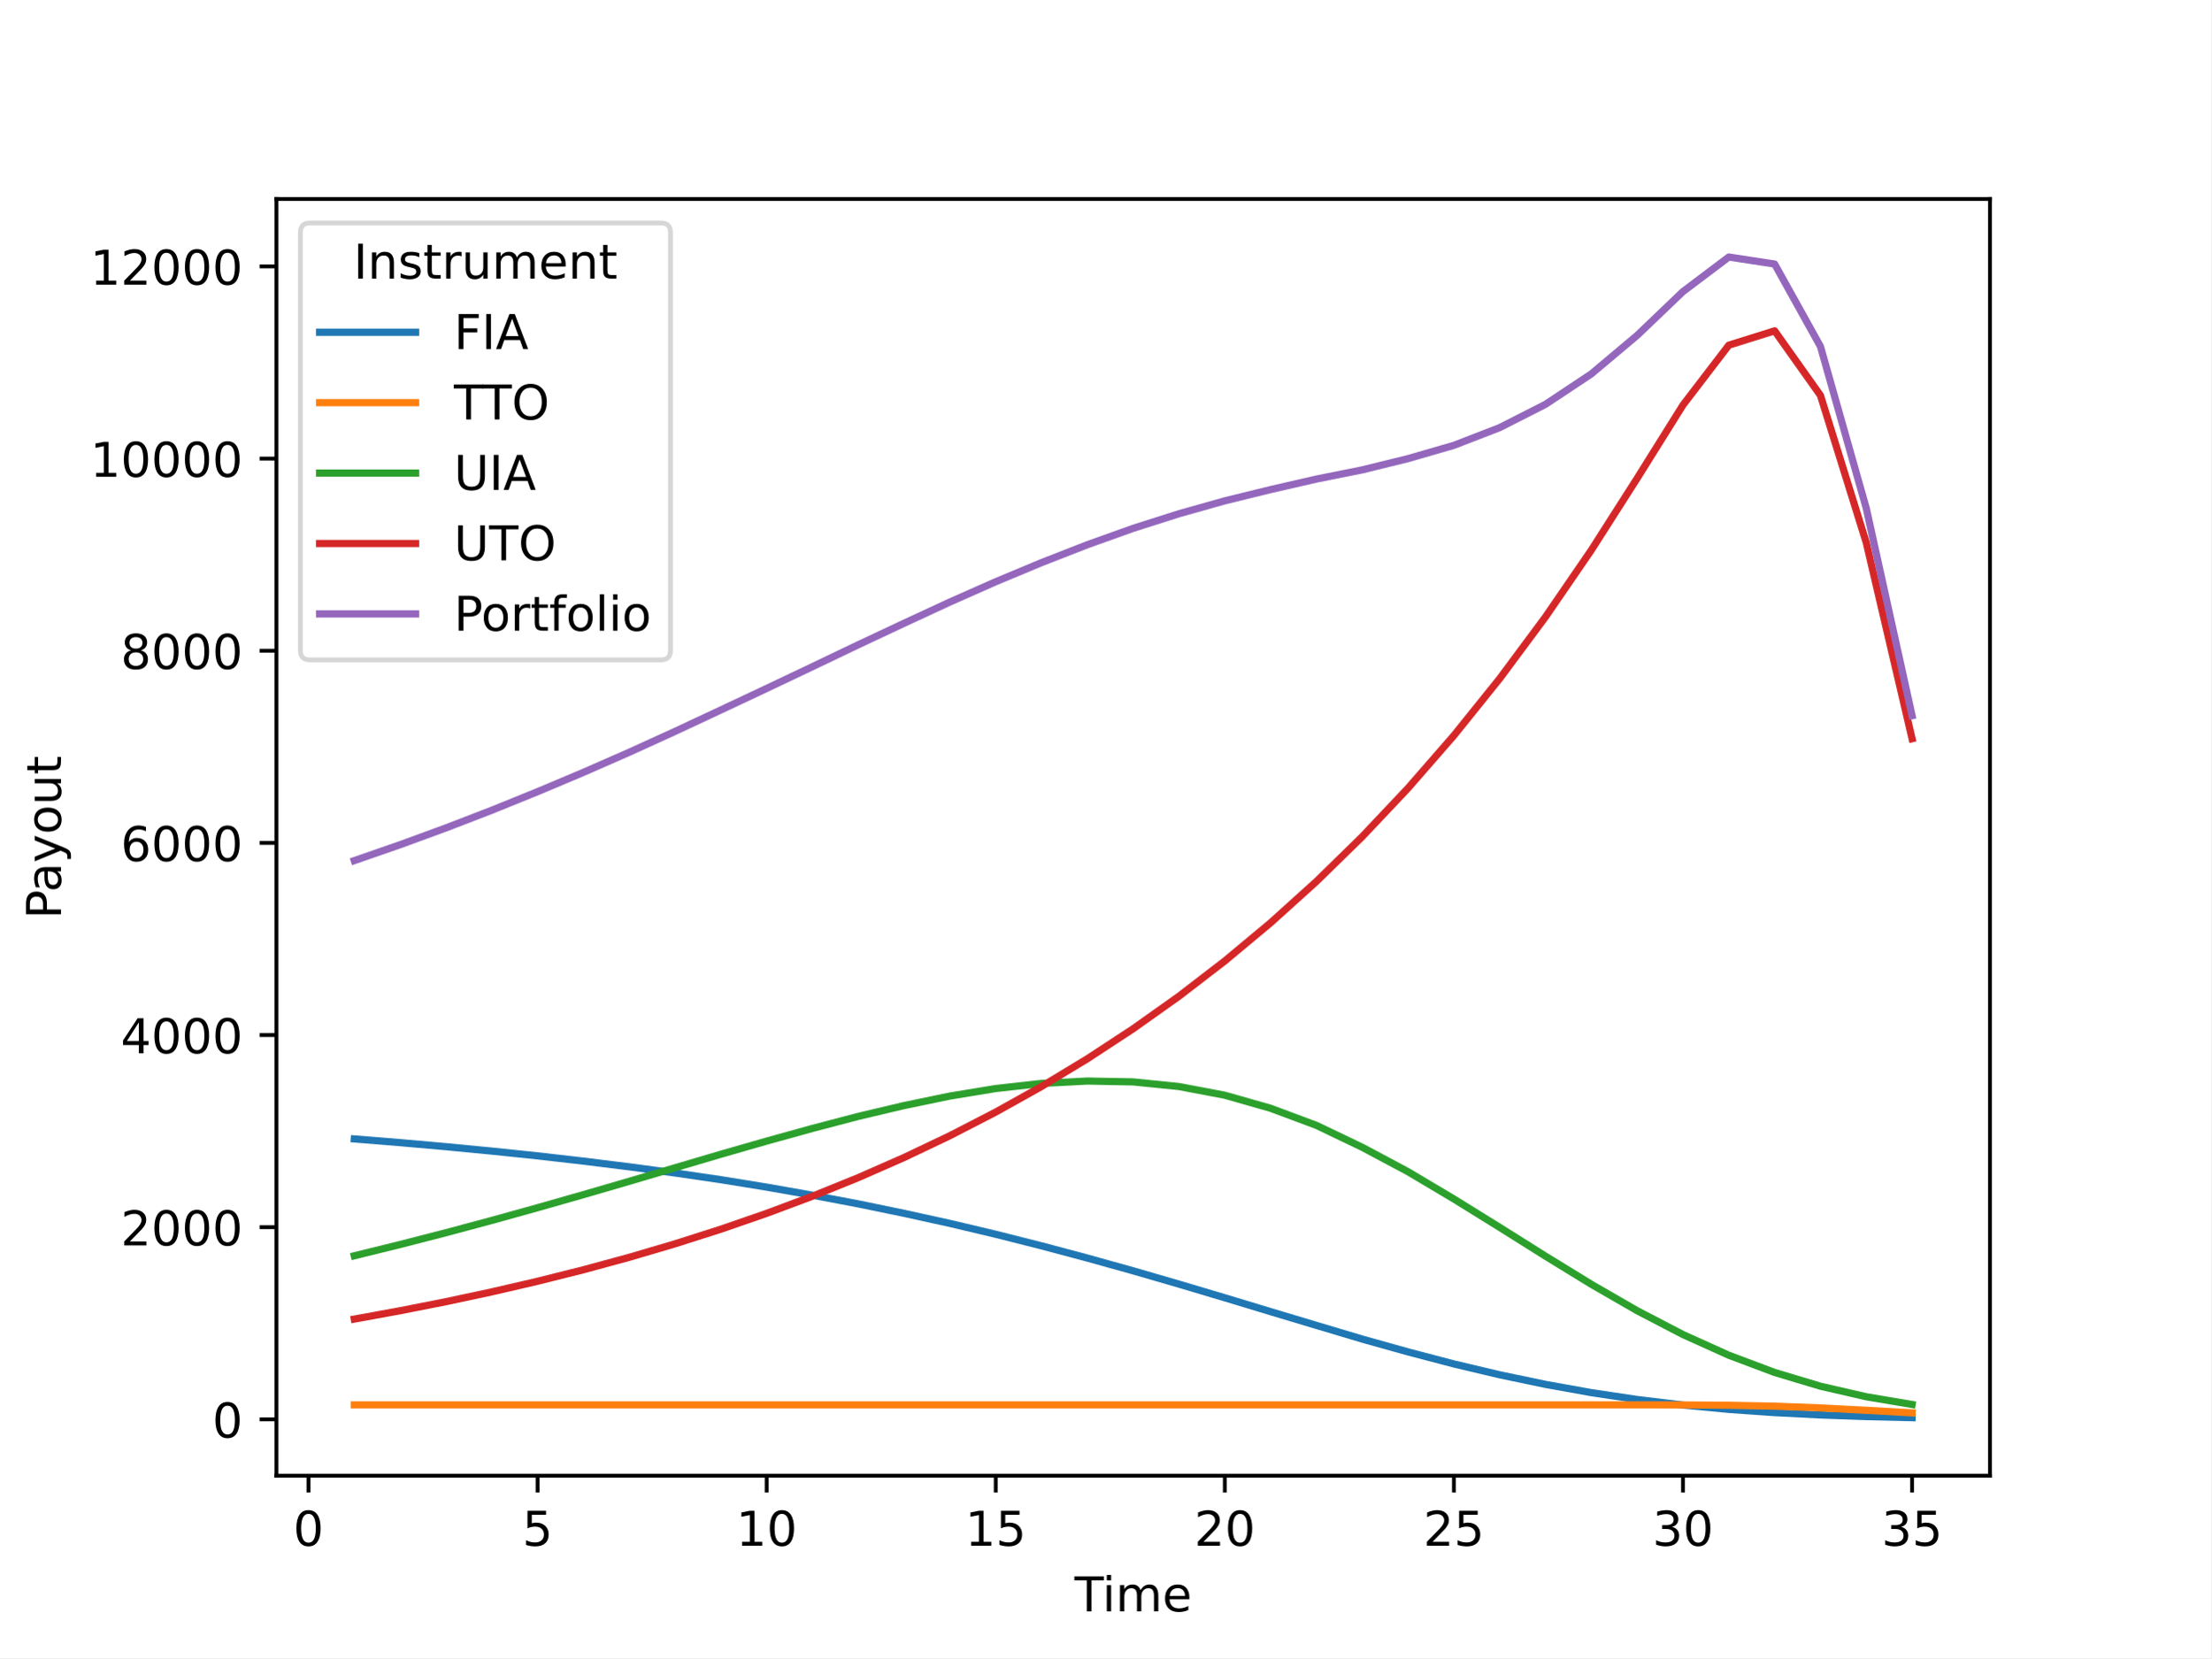
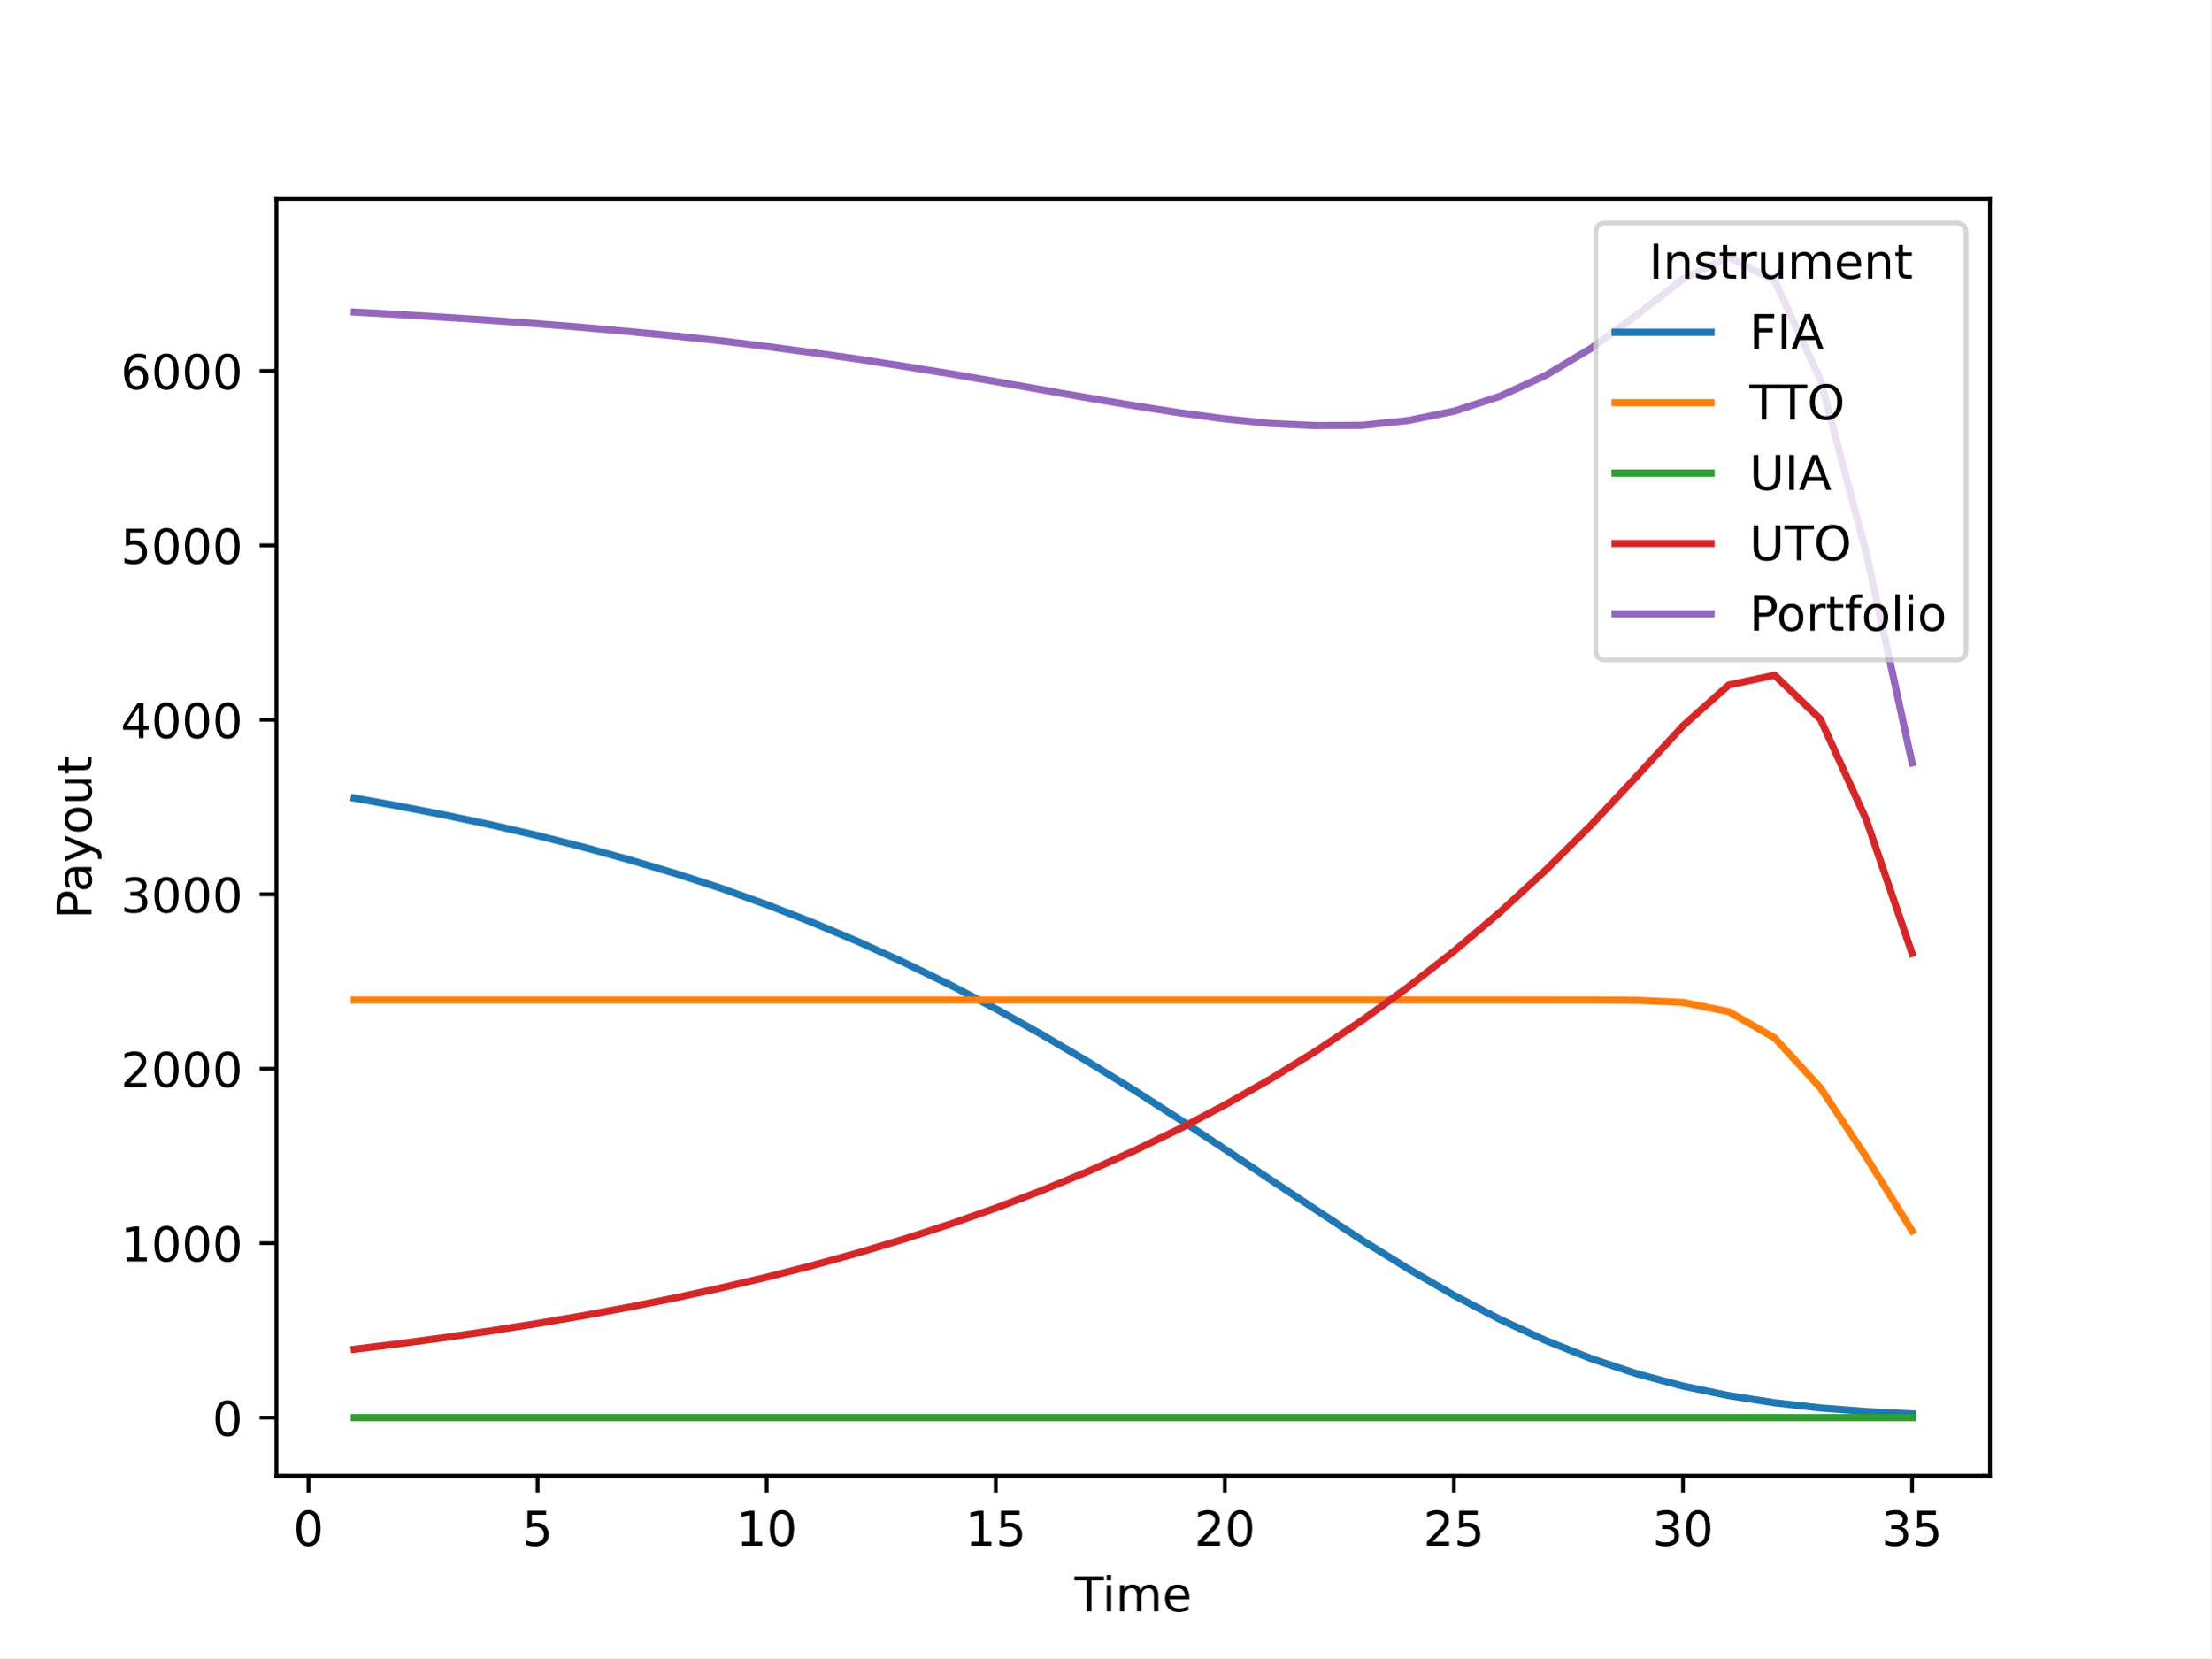
<svg xmlns="http://www.w3.org/2000/svg" xmlns:xlink="http://www.w3.org/1999/xlink" width="460.8pt" height="345.6pt" viewBox="0 0 460.8 345.6" version="1.1">
  <defs>
    <style type="text/css">*{stroke-linejoin: round; stroke-linecap: butt}</style>
  </defs>
  <g id="figure_1">
    <g id="patch_1">
      <path d="M 0 345.6  L 460.8 345.6  L 460.8 0  L 0 0  z " style="fill: #ffffff" />
    </g>
    <g id="axes_1">
      <g id="patch_2">
        <path d="M 57.6 307.584  L 414.72 307.584  L 414.72 41.472  L 57.6 41.472  z " style="fill: #ffffff" />
      </g>
      <g id="PolyCollection_1" />
      <g id="PolyCollection_2" />
      <g id="PolyCollection_3" />
      <g id="PolyCollection_4" />
      <g id="PolyCollection_5" />
      <g id="matplotlib.axis_1">
        <g id="xtick_1">
          <g id="line2d_1">
            <defs>
-               <path id="m3032b82a86" d="M 0 0  L 0 3.5  " style="stroke: #000000; stroke-width: 0.8" />
-             </defs>
-             <g>
-               <use xlink:href="#m3032b82a86" x="64.284" y="307.584" style="stroke: #000000; stroke-width: 0.8" />
+               <path id="m920997df4e" d="M 0 0  L 0 3.5  " style="stroke: #000000; stroke-width: 0.8" />
+             </defs>
+             <g>
+               <use xlink:href="#m920997df4e" x="64.284" y="307.584" style="stroke: #000000; stroke-width: 0.8" />
            </g>
          </g>
          <g id="text_1">
            <g transform="translate(61.10281 322.1824) scale(0.1 -0.1)">
              <defs>
                <path id="DejaVuSans-30" d="M 2034 4250  Q 1547 4250 1301 3770  Q 1056 3291 1056 2328  Q 1056 1369 1301 889  Q 1547 409 2034 409  Q 2525 409 2770 889  Q 3016 1369 3016 2328  Q 3016 3291 2770 3770  Q 2525 4250 2034 4250  z M 2034 4750  Q 2819 4750 3233 4129  Q 3647 3509 3647 2328  Q 3647 1150 3233 529  Q 2819 -91 2034 -91  Q 1250 -91 836 529  Q 422 1150 422 2328  Q 422 3509 836 4129  Q 1250 4750 2034 4750  z " transform="scale(0.015625)" />
              </defs>
              <use xlink:href="#DejaVuSans-30" />
            </g>
          </g>
        </g>
        <g id="xtick_2">
          <g id="line2d_2">
            <g>
-               <use xlink:href="#m3032b82a86" x="112.027" y="307.584" style="stroke: #000000; stroke-width: 0.8" />
+               <use xlink:href="#m920997df4e" x="112.027" y="307.584" style="stroke: #000000; stroke-width: 0.8" />
            </g>
          </g>
          <g id="text_2">
            <g transform="translate(108.8461 322.1824) scale(0.1 -0.1)">
              <defs>
                <path id="DejaVuSans-35" d="M 691 4666  L 3169 4666  L 3169 4134  L 1269 4134  L 1269 2991  Q 1406 3038 1543 3061  Q 1681 3084 1819 3084  Q 2600 3084 3056 2656  Q 3513 2228 3513 1497  Q 3513 744 3044 326  Q 2575 -91 1722 -91  Q 1428 -91 1123 -41  Q 819 9 494 109  L 494 744  Q 775 591 1075 516  Q 1375 441 1709 441  Q 2250 441 2565 725  Q 2881 1009 2881 1497  Q 2881 1984 2565 2268  Q 2250 2553 1709 2553  Q 1456 2553 1204 2497  Q 953 2441 691 2322  L 691 4666  z " transform="scale(0.015625)" />
              </defs>
              <use xlink:href="#DejaVuSans-35" />
            </g>
          </g>
        </g>
        <g id="xtick_3">
          <g id="line2d_3">
            <g>
-               <use xlink:href="#m3032b82a86" x="159.771" y="307.584" style="stroke: #000000; stroke-width: 0.8" />
+               <use xlink:href="#m920997df4e" x="159.771" y="307.584" style="stroke: #000000; stroke-width: 0.8" />
            </g>
          </g>
          <g id="text_3">
            <g transform="translate(153.4082 322.1824) scale(0.1 -0.1)">
              <defs>
                <path id="DejaVuSans-31" d="M 794 531  L 1825 531  L 1825 4091  L 703 3866  L 703 4441  L 1819 4666  L 2450 4666  L 2450 531  L 3481 531  L 3481 0  L 794 0  L 794 531  z " transform="scale(0.015625)" />
              </defs>
              <use xlink:href="#DejaVuSans-31" />
              <use xlink:href="#DejaVuSans-30" x="63.623" />
            </g>
          </g>
        </g>
        <g id="xtick_4">
          <g id="line2d_4">
            <g>
-               <use xlink:href="#m3032b82a86" x="207.514" y="307.584" style="stroke: #000000; stroke-width: 0.8" />
+               <use xlink:href="#m920997df4e" x="207.514" y="307.584" style="stroke: #000000; stroke-width: 0.8" />
            </g>
          </g>
          <g id="text_4">
            <g transform="translate(201.1515 322.1824) scale(0.1 -0.1)">
              <use xlink:href="#DejaVuSans-31" />
              <use xlink:href="#DejaVuSans-35" x="63.623" />
            </g>
          </g>
        </g>
        <g id="xtick_5">
          <g id="line2d_5">
            <g>
-               <use xlink:href="#m3032b82a86" x="255.257" y="307.584" style="stroke: #000000; stroke-width: 0.8" />
+               <use xlink:href="#m920997df4e" x="255.257" y="307.584" style="stroke: #000000; stroke-width: 0.8" />
            </g>
          </g>
          <g id="text_5">
            <g transform="translate(248.8948 322.1824) scale(0.1 -0.1)">
              <defs>
                <path id="DejaVuSans-32" d="M 1228 531  L 3431 531  L 3431 0  L 469 0  L 469 531  Q 828 903 1448 1529  Q 2069 2156 2228 2338  Q 2531 2678 2651 2914  Q 2772 3150 2772 3378  Q 2772 3750 2511 3984  Q 2250 4219 1831 4219  Q 1534 4219 1204 4116  Q 875 4013 500 3803  L 500 4441  Q 881 4594 1212 4672  Q 1544 4750 1819 4750  Q 2544 4750 2975 4387  Q 3406 4025 3406 3419  Q 3406 3131 3298 2873  Q 3191 2616 2906 2266  Q 2828 2175 2409 1742  Q 1991 1309 1228 531  z " transform="scale(0.015625)" />
              </defs>
              <use xlink:href="#DejaVuSans-32" />
              <use xlink:href="#DejaVuSans-30" x="63.623" />
            </g>
          </g>
        </g>
        <g id="xtick_6">
          <g id="line2d_6">
            <g>
-               <use xlink:href="#m3032b82a86" x="303.001" y="307.584" style="stroke: #000000; stroke-width: 0.8" />
+               <use xlink:href="#m920997df4e" x="303.001" y="307.584" style="stroke: #000000; stroke-width: 0.8" />
            </g>
          </g>
          <g id="text_6">
            <g transform="translate(296.6381 322.1824) scale(0.1 -0.1)">
              <use xlink:href="#DejaVuSans-32" />
              <use xlink:href="#DejaVuSans-35" x="63.623" />
            </g>
          </g>
        </g>
        <g id="xtick_7">
          <g id="line2d_7">
            <g>
-               <use xlink:href="#m3032b82a86" x="350.744" y="307.584" style="stroke: #000000; stroke-width: 0.8" />
+               <use xlink:href="#m920997df4e" x="350.744" y="307.584" style="stroke: #000000; stroke-width: 0.8" />
            </g>
          </g>
          <g id="text_7">
            <g transform="translate(344.3815 322.1824) scale(0.1 -0.1)">
              <defs>
                <path id="DejaVuSans-33" d="M 2597 2516  Q 3050 2419 3304 2112  Q 3559 1806 3559 1356  Q 3559 666 3084 287  Q 2609 -91 1734 -91  Q 1441 -91 1130 -33  Q 819 25 488 141  L 488 750  Q 750 597 1062 519  Q 1375 441 1716 441  Q 2309 441 2620 675  Q 2931 909 2931 1356  Q 2931 1769 2642 2001  Q 2353 2234 1838 2234  L 1294 2234  L 1294 2753  L 1863 2753  Q 2328 2753 2575 2939  Q 2822 3125 2822 3475  Q 2822 3834 2567 4026  Q 2313 4219 1838 4219  Q 1578 4219 1281 4162  Q 984 4106 628 3988  L 628 4550  Q 988 4650 1302 4700  Q 1616 4750 1894 4750  Q 2613 4750 3031 4423  Q 3450 4097 3450 3541  Q 3450 3153 3228 2886  Q 3006 2619 2597 2516  z " transform="scale(0.015625)" />
              </defs>
              <use xlink:href="#DejaVuSans-33" />
              <use xlink:href="#DejaVuSans-30" x="63.623" />
            </g>
          </g>
        </g>
        <g id="xtick_8">
          <g id="line2d_8">
            <g>
-               <use xlink:href="#m3032b82a86" x="398.487" y="307.584" style="stroke: #000000; stroke-width: 0.8" />
+               <use xlink:href="#m920997df4e" x="398.487" y="307.584" style="stroke: #000000; stroke-width: 0.8" />
            </g>
          </g>
          <g id="text_8">
            <g transform="translate(392.1248 322.1824) scale(0.1 -0.1)">
              <use xlink:href="#DejaVuSans-33" />
              <use xlink:href="#DejaVuSans-35" x="63.623" />
            </g>
          </g>
        </g>
        <g id="text_9">
          <g transform="translate(223.9264 335.8606) scale(0.1 -0.1)">
            <defs>
              <path id="DejaVuSans-54" d="M -19 4666  L 3928 4666  L 3928 4134  L 2272 4134  L 2272 0  L 1638 0  L 1638 4134  L -19 4134  L -19 4666  z " transform="scale(0.015625)" />
              <path id="DejaVuSans-69" d="M 603 3500  L 1178 3500  L 1178 0  L 603 0  L 603 3500  z M 603 4863  L 1178 4863  L 1178 4134  L 603 4134  L 603 4863  z " transform="scale(0.015625)" />
              <path id="DejaVuSans-6d" d="M 3328 2828  Q 3544 3216 3844 3400  Q 4144 3584 4550 3584  Q 5097 3584 5394 3201  Q 5691 2819 5691 2113  L 5691 0  L 5113 0  L 5113 2094  Q 5113 2597 4934 2840  Q 4756 3084 4391 3084  Q 3944 3084 3684 2787  Q 3425 2491 3425 1978  L 3425 0  L 2847 0  L 2847 2094  Q 2847 2600 2669 2842  Q 2491 3084 2119 3084  Q 1678 3084 1418 2786  Q 1159 2488 1159 1978  L 1159 0  L 581 0  L 581 3500  L 1159 3500  L 1159 2956  Q 1356 3278 1631 3431  Q 1906 3584 2284 3584  Q 2666 3584 2933 3390  Q 3200 3197 3328 2828  z " transform="scale(0.015625)" />
              <path id="DejaVuSans-65" d="M 3597 1894  L 3597 1613  L 953 1613  Q 991 1019 1311 708  Q 1631 397 2203 397  Q 2534 397 2845 478  Q 3156 559 3463 722  L 3463 178  Q 3153 47 2828 -22  Q 2503 -91 2169 -91  Q 1331 -91 842 396  Q 353 884 353 1716  Q 353 2575 817 3079  Q 1281 3584 2069 3584  Q 2775 3584 3186 3129  Q 3597 2675 3597 1894  z M 3022 2063  Q 3016 2534 2758 2815  Q 2500 3097 2075 3097  Q 1594 3097 1305 2825  Q 1016 2553 972 2059  L 3022 2063  z " transform="scale(0.015625)" />
            </defs>
            <use xlink:href="#DejaVuSans-54" />
            <use xlink:href="#DejaVuSans-69" x="57.959" />
            <use xlink:href="#DejaVuSans-6d" x="85.742" />
            <use xlink:href="#DejaVuSans-65" x="183.154" />
          </g>
        </g>
      </g>
      <g id="matplotlib.axis_2">
        <g id="ytick_1">
          <g id="line2d_9">
            <defs>
-               <path id="mcc1aff961a" d="M 0 0  L -3.5 0  " style="stroke: #000000; stroke-width: 0.8" />
-             </defs>
-             <g>
-               <use xlink:href="#mcc1aff961a" x="57.6" y="295.838" style="stroke: #000000; stroke-width: 0.8" />
+               <path id="m2ae1fecdb3" d="M 0 0  L -3.5 0  " style="stroke: #000000; stroke-width: 0.8" />
+             </defs>
+             <g>
+               <use xlink:href="#m2ae1fecdb3" x="57.6" y="295.488" style="stroke: #000000; stroke-width: 0.8" />
            </g>
          </g>
          <g id="text_10">
-             <g transform="translate(44.2375 299.6369) scale(0.1 -0.1)">
+             <g transform="translate(44.2375 299.2873) scale(0.1 -0.1)">
              <use xlink:href="#DejaVuSans-30" />
            </g>
          </g>
        </g>
        <g id="ytick_2">
          <g id="line2d_10">
            <g>
-               <use xlink:href="#mcc1aff961a" x="57.6" y="255.786" style="stroke: #000000; stroke-width: 0.8" />
+               <use xlink:href="#m2ae1fecdb3" x="57.6" y="259.125" style="stroke: #000000; stroke-width: 0.8" />
            </g>
          </g>
          <g id="text_11">
-             <g transform="translate(25.15 259.5848) scale(0.1 -0.1)">
-               <use xlink:href="#DejaVuSans-32" />
+             <g transform="translate(25.15 262.9241) scale(0.1 -0.1)">
+               <use xlink:href="#DejaVuSans-31" />
              <use xlink:href="#DejaVuSans-30" x="63.623" />
              <use xlink:href="#DejaVuSans-30" x="127.246" />
              <use xlink:href="#DejaVuSans-30" x="190.869" />
            </g>
          </g>
        </g>
        <g id="ytick_3">
          <g id="line2d_11">
            <g>
-               <use xlink:href="#mcc1aff961a" x="57.6" y="215.733" style="stroke: #000000; stroke-width: 0.8" />
+               <use xlink:href="#m2ae1fecdb3" x="57.6" y="222.762" style="stroke: #000000; stroke-width: 0.8" />
            </g>
          </g>
          <g id="text_12">
-             <g transform="translate(25.15 219.5326) scale(0.1 -0.1)">
-               <defs>
-                 <path id="DejaVuSans-34" d="M 2419 4116  L 825 1625  L 2419 1625  L 2419 4116  z M 2253 4666  L 3047 4666  L 3047 1625  L 3713 1625  L 3713 1100  L 3047 1100  L 3047 0  L 2419 0  L 2419 1100  L 313 1100  L 313 1709  L 2253 4666  z " transform="scale(0.015625)" />
-               </defs>
-               <use xlink:href="#DejaVuSans-34" />
+             <g transform="translate(25.15 226.561) scale(0.1 -0.1)">
+               <use xlink:href="#DejaVuSans-32" />
              <use xlink:href="#DejaVuSans-30" x="63.623" />
              <use xlink:href="#DejaVuSans-30" x="127.246" />
              <use xlink:href="#DejaVuSans-30" x="190.869" />
            </g>
          </g>
        </g>
        <g id="ytick_4">
          <g id="line2d_12">
            <g>
-               <use xlink:href="#mcc1aff961a" x="57.6" y="175.681" style="stroke: #000000; stroke-width: 0.8" />
+               <use xlink:href="#m2ae1fecdb3" x="57.6" y="186.399" style="stroke: #000000; stroke-width: 0.8" />
            </g>
          </g>
          <g id="text_13">
-             <g transform="translate(25.15 179.4805) scale(0.1 -0.1)">
-               <defs>
-                 <path id="DejaVuSans-36" d="M 2113 2584  Q 1688 2584 1439 2293  Q 1191 2003 1191 1497  Q 1191 994 1439 701  Q 1688 409 2113 409  Q 2538 409 2786 701  Q 3034 994 3034 1497  Q 3034 2003 2786 2293  Q 2538 2584 2113 2584  z M 3366 4563  L 3366 3988  Q 3128 4100 2886 4159  Q 2644 4219 2406 4219  Q 1781 4219 1451 3797  Q 1122 3375 1075 2522  Q 1259 2794 1537 2939  Q 1816 3084 2150 3084  Q 2853 3084 3261 2657  Q 3669 2231 3669 1497  Q 3669 778 3244 343  Q 2819 -91 2113 -91  Q 1303 -91 875 529  Q 447 1150 447 2328  Q 447 3434 972 4092  Q 1497 4750 2381 4750  Q 2619 4750 2861 4703  Q 3103 4656 3366 4563  z " transform="scale(0.015625)" />
-               </defs>
-               <use xlink:href="#DejaVuSans-36" />
+             <g transform="translate(25.15 190.1978) scale(0.1 -0.1)">
+               <use xlink:href="#DejaVuSans-33" />
              <use xlink:href="#DejaVuSans-30" x="63.623" />
              <use xlink:href="#DejaVuSans-30" x="127.246" />
              <use xlink:href="#DejaVuSans-30" x="190.869" />
            </g>
          </g>
        </g>
        <g id="ytick_5">
          <g id="line2d_13">
            <g>
-               <use xlink:href="#mcc1aff961a" x="57.6" y="135.629" style="stroke: #000000; stroke-width: 0.8" />
+               <use xlink:href="#m2ae1fecdb3" x="57.6" y="150.035" style="stroke: #000000; stroke-width: 0.8" />
            </g>
          </g>
          <g id="text_14">
-             <g transform="translate(25.15 139.4283) scale(0.1 -0.1)">
-               <defs>
-                 <path id="DejaVuSans-38" d="M 2034 2216  Q 1584 2216 1326 1975  Q 1069 1734 1069 1313  Q 1069 891 1326 650  Q 1584 409 2034 409  Q 2484 409 2743 651  Q 3003 894 3003 1313  Q 3003 1734 2745 1975  Q 2488 2216 2034 2216  z M 1403 2484  Q 997 2584 770 2862  Q 544 3141 544 3541  Q 544 4100 942 4425  Q 1341 4750 2034 4750  Q 2731 4750 3128 4425  Q 3525 4100 3525 3541  Q 3525 3141 3298 2862  Q 3072 2584 2669 2484  Q 3125 2378 3379 2068  Q 3634 1759 3634 1313  Q 3634 634 3220 271  Q 2806 -91 2034 -91  Q 1263 -91 848 271  Q 434 634 434 1313  Q 434 1759 690 2068  Q 947 2378 1403 2484  z M 1172 3481  Q 1172 3119 1398 2916  Q 1625 2713 2034 2713  Q 2441 2713 2670 2916  Q 2900 3119 2900 3481  Q 2900 3844 2670 4047  Q 2441 4250 2034 4250  Q 1625 4250 1398 4047  Q 1172 3844 1172 3481  z " transform="scale(0.015625)" />
-               </defs>
-               <use xlink:href="#DejaVuSans-38" />
+             <g transform="translate(25.15 153.8347) scale(0.1 -0.1)">
+               <defs>
+                 <path id="DejaVuSans-34" d="M 2419 4116  L 825 1625  L 2419 1625  L 2419 4116  z M 2253 4666  L 3047 4666  L 3047 1625  L 3713 1625  L 3713 1100  L 3047 1100  L 3047 0  L 2419 0  L 2419 1100  L 313 1100  L 313 1709  L 2253 4666  z " transform="scale(0.015625)" />
+               </defs>
+               <use xlink:href="#DejaVuSans-34" />
              <use xlink:href="#DejaVuSans-30" x="63.623" />
              <use xlink:href="#DejaVuSans-30" x="127.246" />
              <use xlink:href="#DejaVuSans-30" x="190.869" />
            </g>
          </g>
        </g>
        <g id="ytick_6">
          <g id="line2d_14">
            <g>
-               <use xlink:href="#mcc1aff961a" x="57.6" y="95.577" style="stroke: #000000; stroke-width: 0.8" />
+               <use xlink:href="#m2ae1fecdb3" x="57.6" y="113.672" style="stroke: #000000; stroke-width: 0.8" />
            </g>
          </g>
          <g id="text_15">
-             <g transform="translate(18.7875 99.37614) scale(0.1 -0.1)">
-               <use xlink:href="#DejaVuSans-31" />
-               <use xlink:href="#DejaVuSans-30" x="63.623" />
-               <use xlink:href="#DejaVuSans-30" x="127.246" />
-               <use xlink:href="#DejaVuSans-30" x="190.869" />
-               <use xlink:href="#DejaVuSans-30" x="254.492" />
+             <g transform="translate(25.15 117.4715) scale(0.1 -0.1)">
+               <use xlink:href="#DejaVuSans-35" />
+               <use xlink:href="#DejaVuSans-30" x="63.623" />
+               <use xlink:href="#DejaVuSans-30" x="127.246" />
+               <use xlink:href="#DejaVuSans-30" x="190.869" />
            </g>
          </g>
        </g>
        <g id="ytick_7">
          <g id="line2d_15">
            <g>
-               <use xlink:href="#mcc1aff961a" x="57.6" y="55.525" style="stroke: #000000; stroke-width: 0.8" />
+               <use xlink:href="#m2ae1fecdb3" x="57.6" y="77.309" style="stroke: #000000; stroke-width: 0.8" />
            </g>
          </g>
          <g id="text_16">
-             <g transform="translate(18.7875 59.32398) scale(0.1 -0.1)">
-               <use xlink:href="#DejaVuSans-31" />
-               <use xlink:href="#DejaVuSans-32" x="63.623" />
-               <use xlink:href="#DejaVuSans-30" x="127.246" />
-               <use xlink:href="#DejaVuSans-30" x="190.869" />
-               <use xlink:href="#DejaVuSans-30" x="254.492" />
+             <g transform="translate(25.15 81.10835) scale(0.1 -0.1)">
+               <defs>
+                 <path id="DejaVuSans-36" d="M 2113 2584  Q 1688 2584 1439 2293  Q 1191 2003 1191 1497  Q 1191 994 1439 701  Q 1688 409 2113 409  Q 2538 409 2786 701  Q 3034 994 3034 1497  Q 3034 2003 2786 2293  Q 2538 2584 2113 2584  z M 3366 4563  L 3366 3988  Q 3128 4100 2886 4159  Q 2644 4219 2406 4219  Q 1781 4219 1451 3797  Q 1122 3375 1075 2522  Q 1259 2794 1537 2939  Q 1816 3084 2150 3084  Q 2853 3084 3261 2657  Q 3669 2231 3669 1497  Q 3669 778 3244 343  Q 2819 -91 2113 -91  Q 1303 -91 875 529  Q 447 1150 447 2328  Q 447 3434 972 4092  Q 1497 4750 2381 4750  Q 2619 4750 2861 4703  Q 3103 4656 3366 4563  z " transform="scale(0.015625)" />
+               </defs>
+               <use xlink:href="#DejaVuSans-36" />
+               <use xlink:href="#DejaVuSans-30" x="63.623" />
+               <use xlink:href="#DejaVuSans-30" x="127.246" />
+               <use xlink:href="#DejaVuSans-30" x="190.869" />
            </g>
          </g>
        </g>
        <g id="text_17">
-           <g transform="translate(12.70781 191.5296) rotate(-90) scale(0.1 -0.1)">
+           <g transform="translate(19.07031 191.5296) rotate(-90) scale(0.1 -0.1)">
            <defs>
              <path id="DejaVuSans-50" d="M 1259 4147  L 1259 2394  L 2053 2394  Q 2494 2394 2734 2622  Q 2975 2850 2975 3272  Q 2975 3691 2734 3919  Q 2494 4147 2053 4147  L 1259 4147  z M 628 4666  L 2053 4666  Q 2838 4666 3239 4311  Q 3641 3956 3641 3272  Q 3641 2581 3239 2228  Q 2838 1875 2053 1875  L 1259 1875  L 1259 0  L 628 0  L 628 4666  z " transform="scale(0.015625)" />
              <path id="DejaVuSans-61" d="M 2194 1759  Q 1497 1759 1228 1600  Q 959 1441 959 1056  Q 959 750 1161 570  Q 1363 391 1709 391  Q 2188 391 2477 730  Q 2766 1069 2766 1631  L 2766 1759  L 2194 1759  z M 3341 1997  L 3341 0  L 2766 0  L 2766 531  Q 2569 213 2275 61  Q 1981 -91 1556 -91  Q 1019 -91 701 211  Q 384 513 384 1019  Q 384 1609 779 1909  Q 1175 2209 1959 2209  L 2766 2209  L 2766 2266  Q 2766 2663 2505 2880  Q 2244 3097 1772 3097  Q 1472 3097 1187 3025  Q 903 2953 641 2809  L 641 3341  Q 956 3463 1253 3523  Q 1550 3584 1831 3584  Q 2591 3584 2966 3190  Q 3341 2797 3341 1997  z " transform="scale(0.015625)" />
              <path id="DejaVuSans-79" d="M 2059 -325  Q 1816 -950 1584 -1140  Q 1353 -1331 966 -1331  L 506 -1331  L 506 -850  L 844 -850  Q 1081 -850 1212 -737  Q 1344 -625 1503 -206  L 1606 56  L 191 3500  L 800 3500  L 1894 763  L 2988 3500  L 3597 3500  L 2059 -325  z " transform="scale(0.015625)" />
              <path id="DejaVuSans-6f" d="M 1959 3097  Q 1497 3097 1228 2736  Q 959 2375 959 1747  Q 959 1119 1226 758  Q 1494 397 1959 397  Q 2419 397 2687 759  Q 2956 1122 2956 1747  Q 2956 2369 2687 2733  Q 2419 3097 1959 3097  z M 1959 3584  Q 2709 3584 3137 3096  Q 3566 2609 3566 1747  Q 3566 888 3137 398  Q 2709 -91 1959 -91  Q 1206 -91 779 398  Q 353 888 353 1747  Q 353 2609 779 3096  Q 1206 3584 1959 3584  z " transform="scale(0.015625)" />
              <path id="DejaVuSans-75" d="M 544 1381  L 544 3500  L 1119 3500  L 1119 1403  Q 1119 906 1312 657  Q 1506 409 1894 409  Q 2359 409 2629 706  Q 2900 1003 2900 1516  L 2900 3500  L 3475 3500  L 3475 0  L 2900 0  L 2900 538  Q 2691 219 2414 64  Q 2138 -91 1772 -91  Q 1169 -91 856 284  Q 544 659 544 1381  z M 1991 3584  L 1991 3584  z " transform="scale(0.015625)" />
              <path id="DejaVuSans-74" d="M 1172 4494  L 1172 3500  L 2356 3500  L 2356 3053  L 1172 3053  L 1172 1153  Q 1172 725 1289 603  Q 1406 481 1766 481  L 2356 481  L 2356 0  L 1766 0  Q 1100 0 847 248  Q 594 497 594 1153  L 594 3053  L 172 3053  L 172 3500  L 594 3500  L 594 4494  L 1172 4494  z " transform="scale(0.015625)" />
            </defs>
            <use xlink:href="#DejaVuSans-50" />
            <use xlink:href="#DejaVuSans-61" x="55.803" />
            <use xlink:href="#DejaVuSans-79" x="117.082" />
            <use xlink:href="#DejaVuSans-6f" x="176.262" />
            <use xlink:href="#DejaVuSans-75" x="237.443" />
            <use xlink:href="#DejaVuSans-74" x="300.822" />
          </g>
        </g>
      </g>
      <g id="line2d_16">
-         <path d="M 73.833 237.387  L 83.381 238.161  L 92.93 239.006  L 102.479 239.924  L 112.027 240.919  L 121.576 242.013  L 131.125 243.201  L 140.673 244.485  L 150.222 245.884  L 159.771 247.436  L 169.319 249.12  L 178.868 250.93  L 188.417 252.9  L 197.965 255.001  L 207.514 257.264  L 217.063 259.679  L 226.611 262.223  L 236.16 264.886  L 245.709 267.659  L 255.257 270.505  L 264.806 273.395  L 274.355 276.259  L 283.903 279.112  L 293.452 281.786  L 303.001 284.294  L 312.549 286.555  L 322.098 288.554  L 331.647 290.273  L 341.195 291.706  L 350.744 292.861  L 360.293 293.76  L 369.841 294.435  L 379.39 294.923  L 388.939 295.262  L 398.487 295.488  " clip-path="url(#p3ecedb4644)" style="fill: none; stroke: #1f77b4; stroke-width: 1.5; stroke-linecap: square" />
+         <path d="M 73.833 166.349  L 83.381 168.061  L 92.93 169.928  L 102.479 171.955  L 112.027 174.154  L 121.576 176.57  L 131.125 179.195  L 140.673 182.033  L 150.222 185.122  L 159.771 188.553  L 169.319 192.272  L 178.868 196.272  L 188.417 200.625  L 197.965 205.266  L 207.514 210.265  L 217.063 215.602  L 226.611 221.222  L 236.16 227.106  L 245.709 233.231  L 255.257 239.518  L 264.806 245.904  L 274.355 252.232  L 283.903 258.536  L 293.452 264.442  L 303.001 269.985  L 312.549 274.979  L 322.098 279.397  L 331.647 283.194  L 341.195 286.359  L 350.744 288.91  L 360.293 290.897  L 369.841 292.389  L 379.39 293.467  L 388.939 294.216  L 398.487 294.715  " clip-path="url(#pe7dc42b786)" style="fill: none; stroke: #1f77b4; stroke-width: 1.5; stroke-linecap: square" />
      </g>
      <g id="line2d_17">
-         <path d="M 73.833 292.818  L 83.381 292.818  L 92.93 292.818  L 102.479 292.818  L 112.027 292.818  L 121.576 292.818  L 131.125 292.818  L 140.673 292.818  L 150.222 292.818  L 159.771 292.818  L 169.319 292.818  L 178.868 292.818  L 188.417 292.818  L 197.965 292.818  L 207.514 292.818  L 217.063 292.818  L 226.611 292.818  L 236.16 292.818  L 245.709 292.818  L 255.257 292.818  L 264.806 292.818  L 274.355 292.818  L 283.903 292.818  L 293.452 292.818  L 303.001 292.818  L 312.549 292.818  L 322.098 292.818  L 331.647 292.818  L 341.195 292.82  L 350.744 292.835  L 360.293 292.903  L 369.841 293.092  L 379.39 293.454  L 388.939 293.953  L 398.487 294.487  " clip-path="url(#p3ecedb4644)" style="fill: none; stroke: #ff7f0e; stroke-width: 1.5; stroke-linecap: square" />
+         <path d="M 73.833 208.434  L 83.381 208.434  L 92.93 208.434  L 102.479 208.434  L 112.027 208.434  L 121.576 208.434  L 131.125 208.434  L 140.673 208.434  L 150.222 208.434  L 159.771 208.434  L 169.319 208.434  L 178.868 208.434  L 188.417 208.434  L 197.965 208.434  L 207.514 208.434  L 217.063 208.434  L 226.611 208.434  L 236.16 208.434  L 245.709 208.434  L 255.257 208.434  L 264.806 208.434  L 274.355 208.434  L 283.903 208.434  L 293.452 208.434  L 303.001 208.434  L 312.549 208.434  L 322.098 208.435  L 331.647 208.439  L 341.195 208.497  L 350.744 208.933  L 360.293 210.873  L 369.841 216.337  L 379.39 226.757  L 388.939 241.166  L 398.487 256.556  " clip-path="url(#pe7dc42b786)" style="fill: none; stroke: #ff7f0e; stroke-width: 1.5; stroke-linecap: square" />
      </g>
      <g id="line2d_18">
-         <path d="M 73.833 261.747  L 83.381 259.397  L 92.93 256.94  L 102.479 254.381  L 112.027 251.728  L 121.576 249.005  L 131.125 246.225  L 140.673 243.404  L 150.222 240.584  L 159.771 237.842  L 169.319 235.197  L 178.868 232.692  L 188.417 230.434  L 197.965 228.453  L 207.514 226.885  L 217.063 225.82  L 226.611 225.325  L 236.16 225.504  L 245.709 226.47  L 255.257 228.282  L 264.806 231.005  L 274.355 234.569  L 283.903 239.138  L 293.452 244.234  L 303.001 249.915  L 312.549 255.832  L 322.098 261.835  L 331.647 267.696  L 341.195 273.2  L 350.744 278.169  L 360.293 282.479  L 369.841 286.068  L 379.39 288.935  L 388.939 291.13  L 398.487 292.741  " clip-path="url(#p3ecedb4644)" style="fill: none; stroke: #2ca02c; stroke-width: 1.5; stroke-linecap: square" />
+         <path d="M 73.833 295.487  L 83.381 295.487  L 92.93 295.487  L 102.479 295.487  L 112.027 295.487  L 121.576 295.487  L 131.125 295.487  L 140.673 295.487  L 150.222 295.487  L 159.771 295.487  L 169.319 295.487  L 178.868 295.487  L 188.417 295.487  L 197.965 295.487  L 207.514 295.487  L 217.063 295.487  L 226.611 295.487  L 236.16 295.487  L 245.709 295.487  L 255.257 295.487  L 264.806 295.487  L 274.355 295.487  L 283.903 295.487  L 293.452 295.487  L 303.001 295.487  L 312.549 295.487  L 322.098 295.487  L 331.647 295.488  L 341.195 295.488  L 350.744 295.488  L 360.293 295.488  L 369.841 295.488  L 379.39 295.488  L 388.939 295.488  L 398.487 295.488  " clip-path="url(#pe7dc42b786)" style="fill: none; stroke: #2ca02c; stroke-width: 1.5; stroke-linecap: square" />
      </g>
      <g id="line2d_19">
-         <path d="M 73.833 274.941  L 83.381 273.2  L 92.93 271.315  L 102.479 269.272  L 112.027 267.06  L 121.576 264.663  L 131.125 262.067  L 140.673 259.254  L 150.222 256.207  L 159.771 252.906  L 169.319 249.331  L 178.868 245.457  L 188.417 241.261  L 197.965 236.716  L 207.514 231.791  L 217.063 226.457  L 226.611 220.679  L 236.16 214.419  L 245.709 207.638  L 255.257 200.292  L 264.806 192.334  L 274.355 183.714  L 283.903 174.375  L 293.452 164.259  L 303.001 153.3  L 312.549 141.429  L 322.098 128.569  L 331.647 114.646  L 341.195 99.686  L 350.744 84.414  L 360.293 71.94  L 369.841 68.952  L 379.39 82.414  L 388.939 113.109  L 398.487 153.969  " clip-path="url(#p3ecedb4644)" style="fill: none; stroke: #d62728; stroke-width: 1.5; stroke-linecap: square" />
+         <path d="M 73.833 281.235  L 83.381 280.048  L 92.93 278.762  L 102.479 277.369  L 112.027 275.859  L 121.576 274.225  L 131.125 272.454  L 140.673 270.535  L 150.222 268.457  L 159.771 266.206  L 169.319 263.767  L 178.868 261.125  L 188.417 258.263  L 197.965 255.162  L 207.514 251.804  L 217.063 248.166  L 226.611 244.224  L 236.16 239.955  L 245.709 235.329  L 255.257 230.319  L 264.806 224.891  L 274.355 219.011  L 283.903 212.642  L 293.452 205.742  L 303.001 198.267  L 312.549 190.17  L 322.098 181.398  L 331.647 171.902  L 341.195 161.698  L 350.744 151.282  L 360.293 142.774  L 369.841 140.736  L 379.39 149.918  L 388.939 170.854  L 398.487 198.723  " clip-path="url(#pe7dc42b786)" style="fill: none; stroke: #d62728; stroke-width: 1.5; stroke-linecap: square" />
      </g>
      <g id="line2d_20">
-         <path d="M 73.833 179.379  L 83.381 176.063  L 92.93 172.567  L 102.479 168.882  L 112.027 165.012  L 121.576 160.986  L 131.125 156.797  L 140.673 152.448  L 150.222 147.979  L 159.771 143.49  L 169.319 138.952  L 178.868 134.384  L 188.417 129.9  L 197.965 125.474  L 207.514 121.245  L 217.063 117.261  L 226.611 113.532  L 236.16 110.114  L 245.709 107.072  L 255.257 104.383  L 264.806 102.038  L 274.355 99.846  L 283.903 97.93  L 293.452 95.583  L 303.001 92.815  L 312.549 89.12  L 322.098 84.263  L 331.647 77.921  L 341.195 69.898  L 350.744 60.765  L 360.293 53.568  L 369.841 55.034  L 379.39 72.213  L 388.939 105.941  L 398.487 149.172  " clip-path="url(#p3ecedb4644)" style="fill: none; stroke: #9467bd; stroke-width: 1.5; stroke-linecap: square" />
+         <path d="M 73.833 65.042  L 83.381 65.566  L 92.93 66.148  L 102.479 66.781  L 112.027 67.471  L 121.576 68.252  L 131.125 69.106  L 140.673 70.026  L 150.222 71.037  L 159.771 72.216  L 169.319 73.496  L 178.868 74.854  L 188.417 76.345  L 197.965 77.885  L 207.514 79.526  L 217.063 81.224  L 226.611 82.904  L 236.16 84.518  L 245.709 86.017  L 255.257 87.294  L 264.806 88.252  L 274.355 88.701  L 283.903 88.635  L 293.452 87.642  L 303.001 85.709  L 312.549 82.606  L 322.098 78.253  L 331.647 72.559  L 341.195 65.578  L 350.744 58.149  L 360.293 53.568  L 369.841 58.485  L 379.39 79.166  L 388.939 115.26  L 398.487 159.018  " clip-path="url(#pe7dc42b786)" style="fill: none; stroke: #9467bd; stroke-width: 1.5; stroke-linecap: square" />
      </g>
      <g id="line2d_21" />
      <g id="line2d_22" />
      <g id="line2d_23" />
      <g id="line2d_24" />
      <g id="line2d_25" />
      <g id="patch_3">
        <path d="M 57.6 307.584  L 57.6 41.472  " style="fill: none; stroke: #000000; stroke-width: 0.8; stroke-linejoin: miter; stroke-linecap: square" />
      </g>
      <g id="patch_4">
        <path d="M 414.72 307.584  L 414.72 41.472  " style="fill: none; stroke: #000000; stroke-width: 0.8; stroke-linejoin: miter; stroke-linecap: square" />
      </g>
      <g id="patch_5">
        <path d="M 57.6 307.584  L 414.72 307.584  " style="fill: none; stroke: #000000; stroke-width: 0.8; stroke-linejoin: miter; stroke-linecap: square" />
      </g>
      <g id="patch_6">
        <path d="M 57.6 41.472  L 414.72 41.472  " style="fill: none; stroke: #000000; stroke-width: 0.8; stroke-linejoin: miter; stroke-linecap: square" />
      </g>
      <g id="legend_1">
        <g id="patch_7">
-           <path d="M 64.6 137.541  L 137.731 137.541  Q 139.731 137.541 139.731 135.541  L 139.731 48.472  Q 139.731 46.472 137.731 46.472  L 64.6 46.472  Q 62.6 46.472 62.6 48.472  L 62.6 135.541  Q 62.6 137.541 64.6 137.541  z " style="fill: #ffffff; opacity: 0.8; stroke: #cccccc; stroke-linejoin: miter" />
+           <path d="M 334.589 137.541  L 407.72 137.541  Q 409.72 137.541 409.72 135.541  L 409.72 48.472  Q 409.72 46.472 407.72 46.472  L 334.589 46.472  Q 332.589 46.472 332.589 48.472  L 332.589 135.541  Q 332.589 137.541 334.589 137.541  z " style="fill: #ffffff; opacity: 0.8; stroke: #cccccc; stroke-linejoin: miter" />
        </g>
        <g id="text_18">
-           <g transform="translate(73.65703 58.07044) scale(0.1 -0.1)">
+           <g transform="translate(343.6458 58.07044) scale(0.1 -0.1)">
            <defs>
              <path id="DejaVuSans-49" d="M 628 4666  L 1259 4666  L 1259 0  L 628 0  L 628 4666  z " transform="scale(0.015625)" />
              <path id="DejaVuSans-6e" d="M 3513 2113  L 3513 0  L 2938 0  L 2938 2094  Q 2938 2591 2744 2837  Q 2550 3084 2163 3084  Q 1697 3084 1428 2787  Q 1159 2491 1159 1978  L 1159 0  L 581 0  L 581 3500  L 1159 3500  L 1159 2956  Q 1366 3272 1645 3428  Q 1925 3584 2291 3584  Q 2894 3584 3203 3211  Q 3513 2838 3513 2113  z " transform="scale(0.015625)" />
              <path id="DejaVuSans-73" d="M 2834 3397  L 2834 2853  Q 2591 2978 2328 3040  Q 2066 3103 1784 3103  Q 1356 3103 1142 2972  Q 928 2841 928 2578  Q 928 2378 1081 2264  Q 1234 2150 1697 2047  L 1894 2003  Q 2506 1872 2764 1633  Q 3022 1394 3022 966  Q 3022 478 2636 193  Q 2250 -91 1575 -91  Q 1294 -91 989 -36  Q 684 19 347 128  L 347 722  Q 666 556 975 473  Q 1284 391 1588 391  Q 1994 391 2212 530  Q 2431 669 2431 922  Q 2431 1156 2273 1281  Q 2116 1406 1581 1522  L 1381 1569  Q 847 1681 609 1914  Q 372 2147 372 2553  Q 372 3047 722 3315  Q 1072 3584 1716 3584  Q 2034 3584 2315 3537  Q 2597 3491 2834 3397  z " transform="scale(0.015625)" />
              <path id="DejaVuSans-72" d="M 2631 2963  Q 2534 3019 2420 3045  Q 2306 3072 2169 3072  Q 1681 3072 1420 2755  Q 1159 2438 1159 1844  L 1159 0  L 581 0  L 581 3500  L 1159 3500  L 1159 2956  Q 1341 3275 1631 3429  Q 1922 3584 2338 3584  Q 2397 3584 2469 3576  Q 2541 3569 2628 3553  L 2631 2963  z " transform="scale(0.015625)" />
            </defs>
            <use xlink:href="#DejaVuSans-49" />
            <use xlink:href="#DejaVuSans-6e" x="29.492" />
            <use xlink:href="#DejaVuSans-73" x="92.871" />
            <use xlink:href="#DejaVuSans-74" x="144.971" />
            <use xlink:href="#DejaVuSans-72" x="184.18" />
            <use xlink:href="#DejaVuSans-75" x="225.293" />
            <use xlink:href="#DejaVuSans-6d" x="288.672" />
            <use xlink:href="#DejaVuSans-65" x="386.084" />
            <use xlink:href="#DejaVuSans-6e" x="447.607" />
            <use xlink:href="#DejaVuSans-74" x="510.986" />
          </g>
        </g>
        <g id="line2d_26">
-           <path d="M 66.6 69.249  L 76.6 69.249  L 86.6 69.249  " style="fill: none; stroke: #1f77b4; stroke-width: 1.5; stroke-linecap: square" />
+           <path d="M 336.589 69.249  L 346.589 69.249  L 356.589 69.249  " style="fill: none; stroke: #1f77b4; stroke-width: 1.5; stroke-linecap: square" />
        </g>
        <g id="text_19">
-           <g transform="translate(94.6 72.74856) scale(0.1 -0.1)">
+           <g transform="translate(364.5888 72.74856) scale(0.1 -0.1)">
            <defs>
              <path id="DejaVuSans-46" d="M 628 4666  L 3309 4666  L 3309 4134  L 1259 4134  L 1259 2759  L 3109 2759  L 3109 2228  L 1259 2228  L 1259 0  L 628 0  L 628 4666  z " transform="scale(0.015625)" />
              <path id="DejaVuSans-41" d="M 2188 4044  L 1331 1722  L 3047 1722  L 2188 4044  z M 1831 4666  L 2547 4666  L 4325 0  L 3669 0  L 3244 1197  L 1141 1197  L 716 0  L 50 0  L 1831 4666  z " transform="scale(0.015625)" />
            </defs>
            <use xlink:href="#DejaVuSans-46" />
            <use xlink:href="#DejaVuSans-49" x="57.52" />
            <use xlink:href="#DejaVuSans-41" x="87.012" />
          </g>
        </g>
        <g id="line2d_27">
-           <path d="M 66.6 83.927  L 76.6 83.927  L 86.6 83.927  " style="fill: none; stroke: #ff7f0e; stroke-width: 1.5; stroke-linecap: square" />
+           <path d="M 336.589 83.927  L 346.589 83.927  L 356.589 83.927  " style="fill: none; stroke: #ff7f0e; stroke-width: 1.5; stroke-linecap: square" />
        </g>
        <g id="text_20">
-           <g transform="translate(94.6 87.42669) scale(0.1 -0.1)">
+           <g transform="translate(364.5888 87.42669) scale(0.1 -0.1)">
            <defs>
              <path id="DejaVuSans-4f" d="M 2522 4238  Q 1834 4238 1429 3725  Q 1025 3213 1025 2328  Q 1025 1447 1429 934  Q 1834 422 2522 422  Q 3209 422 3611 934  Q 4013 1447 4013 2328  Q 4013 3213 3611 3725  Q 3209 4238 2522 4238  z M 2522 4750  Q 3503 4750 4090 4092  Q 4678 3434 4678 2328  Q 4678 1225 4090 567  Q 3503 -91 2522 -91  Q 1538 -91 948 565  Q 359 1222 359 2328  Q 359 3434 948 4092  Q 1538 4750 2522 4750  z " transform="scale(0.015625)" />
            </defs>
            <use xlink:href="#DejaVuSans-54" />
            <use xlink:href="#DejaVuSans-54" x="59.334" />
            <use xlink:href="#DejaVuSans-4f" x="120.418" />
          </g>
        </g>
        <g id="line2d_28">
-           <path d="M 66.6 98.605  L 76.6 98.605  L 86.6 98.605  " style="fill: none; stroke: #2ca02c; stroke-width: 1.5; stroke-linecap: square" />
+           <path d="M 336.589 98.605  L 346.589 98.605  L 356.589 98.605  " style="fill: none; stroke: #2ca02c; stroke-width: 1.5; stroke-linecap: square" />
        </g>
        <g id="text_21">
-           <g transform="translate(94.6 102.1048) scale(0.1 -0.1)">
+           <g transform="translate(364.5888 102.1048) scale(0.1 -0.1)">
            <defs>
              <path id="DejaVuSans-55" d="M 556 4666  L 1191 4666  L 1191 1831  Q 1191 1081 1462 751  Q 1734 422 2344 422  Q 2950 422 3222 751  Q 3494 1081 3494 1831  L 3494 4666  L 4128 4666  L 4128 1753  Q 4128 841 3676 375  Q 3225 -91 2344 -91  Q 1459 -91 1007 375  Q 556 841 556 1753  L 556 4666  z " transform="scale(0.015625)" />
            </defs>
            <use xlink:href="#DejaVuSans-55" />
            <use xlink:href="#DejaVuSans-49" x="73.193" />
            <use xlink:href="#DejaVuSans-41" x="102.686" />
          </g>
        </g>
        <g id="line2d_29">
-           <path d="M 66.6 113.283  L 76.6 113.283  L 86.6 113.283  " style="fill: none; stroke: #d62728; stroke-width: 1.5; stroke-linecap: square" />
+           <path d="M 336.589 113.283  L 346.589 113.283  L 356.589 113.283  " style="fill: none; stroke: #d62728; stroke-width: 1.5; stroke-linecap: square" />
        </g>
        <g id="text_22">
-           <g transform="translate(94.6 116.7829) scale(0.1 -0.1)">
+           <g transform="translate(364.5888 116.7829) scale(0.1 -0.1)">
            <use xlink:href="#DejaVuSans-55" />
            <use xlink:href="#DejaVuSans-54" x="73.193" />
            <use xlink:href="#DejaVuSans-4f" x="134.277" />
          </g>
        </g>
        <g id="line2d_30">
-           <path d="M 66.6 127.961  L 76.6 127.961  L 86.6 127.961  " style="fill: none; stroke: #9467bd; stroke-width: 1.5; stroke-linecap: square" />
+           <path d="M 336.589 127.961  L 346.589 127.961  L 356.589 127.961  " style="fill: none; stroke: #9467bd; stroke-width: 1.5; stroke-linecap: square" />
        </g>
        <g id="text_23">
-           <g transform="translate(94.6 131.4611) scale(0.1 -0.1)">
+           <g transform="translate(364.5888 131.4611) scale(0.1 -0.1)">
            <defs>
              <path id="DejaVuSans-66" d="M 2375 4863  L 2375 4384  L 1825 4384  Q 1516 4384 1395 4259  Q 1275 4134 1275 3809  L 1275 3500  L 2222 3500  L 2222 3053  L 1275 3053  L 1275 0  L 697 0  L 697 3053  L 147 3053  L 147 3500  L 697 3500  L 697 3744  Q 697 4328 969 4595  Q 1241 4863 1831 4863  L 2375 4863  z " transform="scale(0.015625)" />
              <path id="DejaVuSans-6c" d="M 603 4863  L 1178 4863  L 1178 0  L 603 0  L 603 4863  z " transform="scale(0.015625)" />
            </defs>
            <use xlink:href="#DejaVuSans-50" />
            <use xlink:href="#DejaVuSans-6f" x="56.678" />
            <use xlink:href="#DejaVuSans-72" x="117.859" />
            <use xlink:href="#DejaVuSans-74" x="158.973" />
            <use xlink:href="#DejaVuSans-66" x="198.182" />
            <use xlink:href="#DejaVuSans-6f" x="233.387" />
            <use xlink:href="#DejaVuSans-6c" x="294.568" />
            <use xlink:href="#DejaVuSans-69" x="322.352" />
            <use xlink:href="#DejaVuSans-6f" x="350.135" />
          </g>
        </g>
      </g>
    </g>
  </g>
  <defs>
-     <clipPath id="p3ecedb4644">
+     <clipPath id="pe7dc42b786">
      <rect x="57.6" y="41.472" width="357.12" height="266.112" />
    </clipPath>
  </defs>
</svg>
